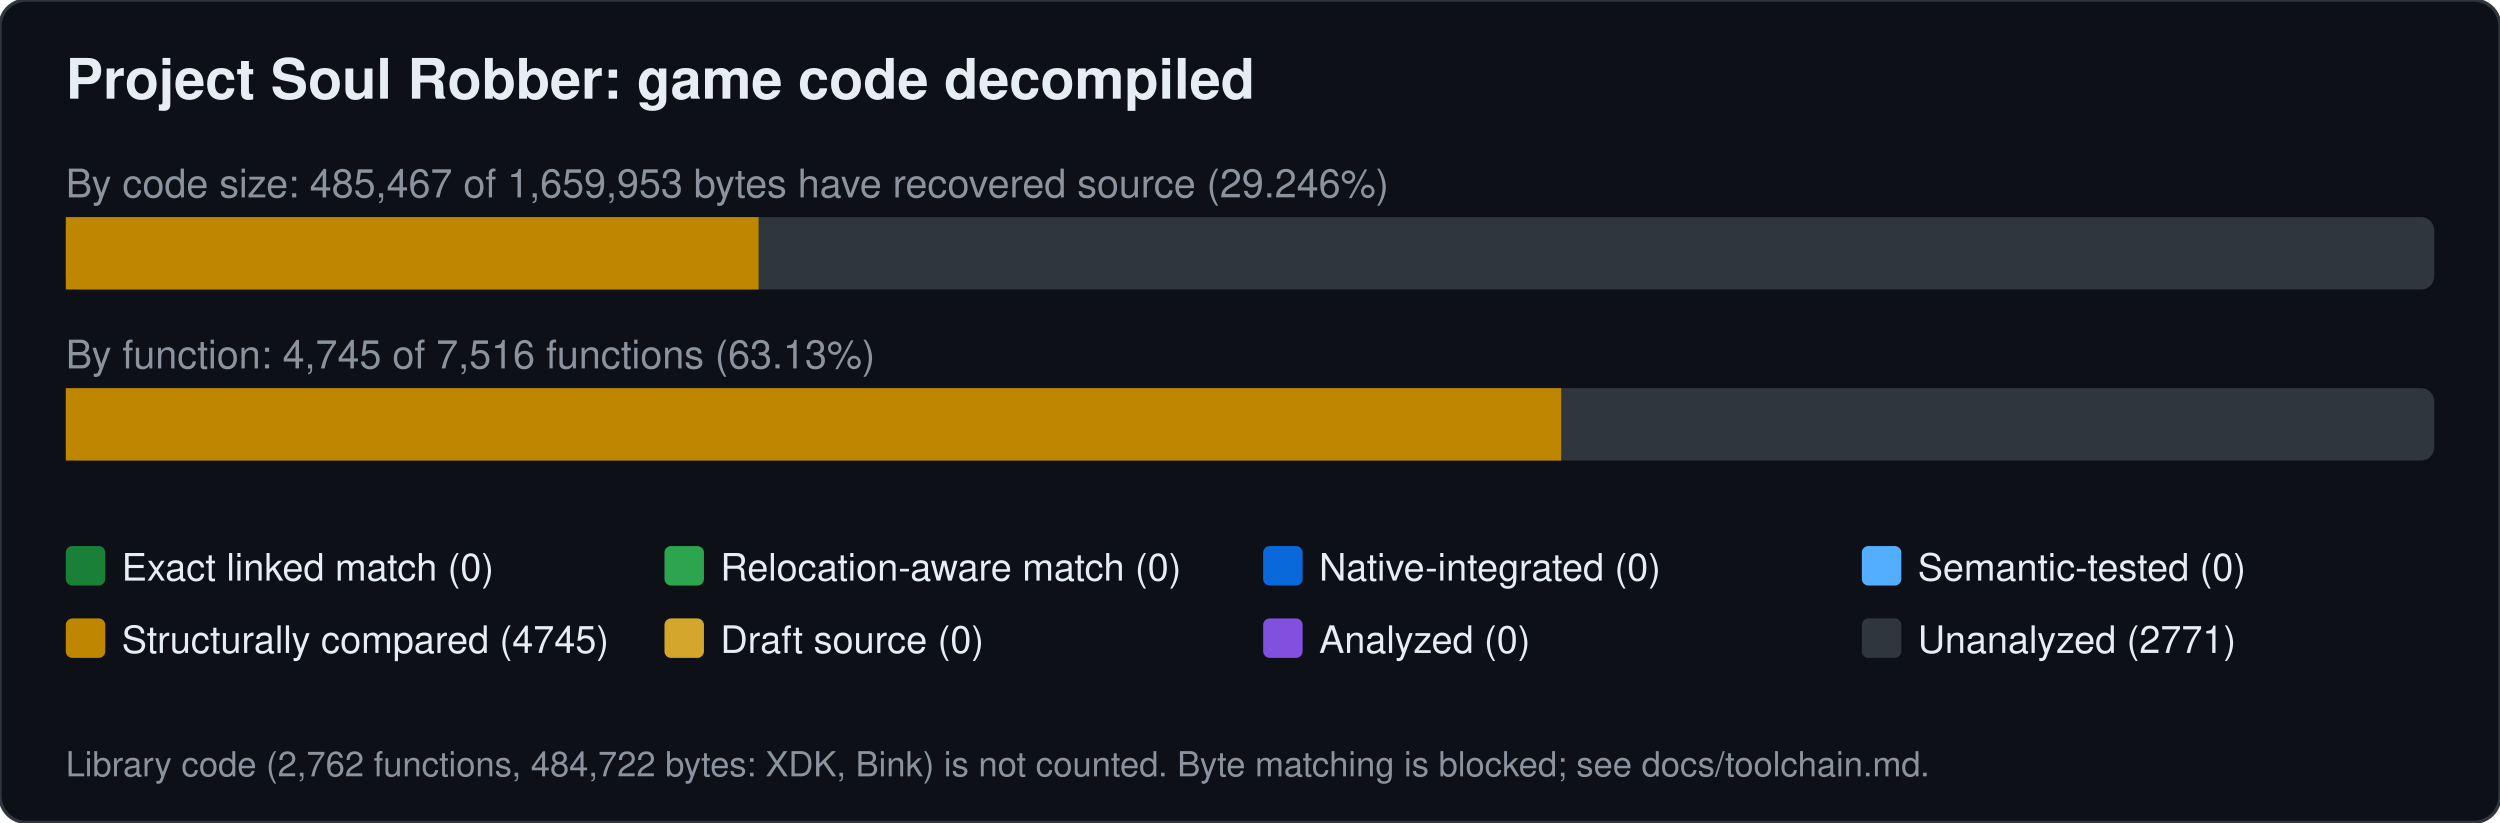
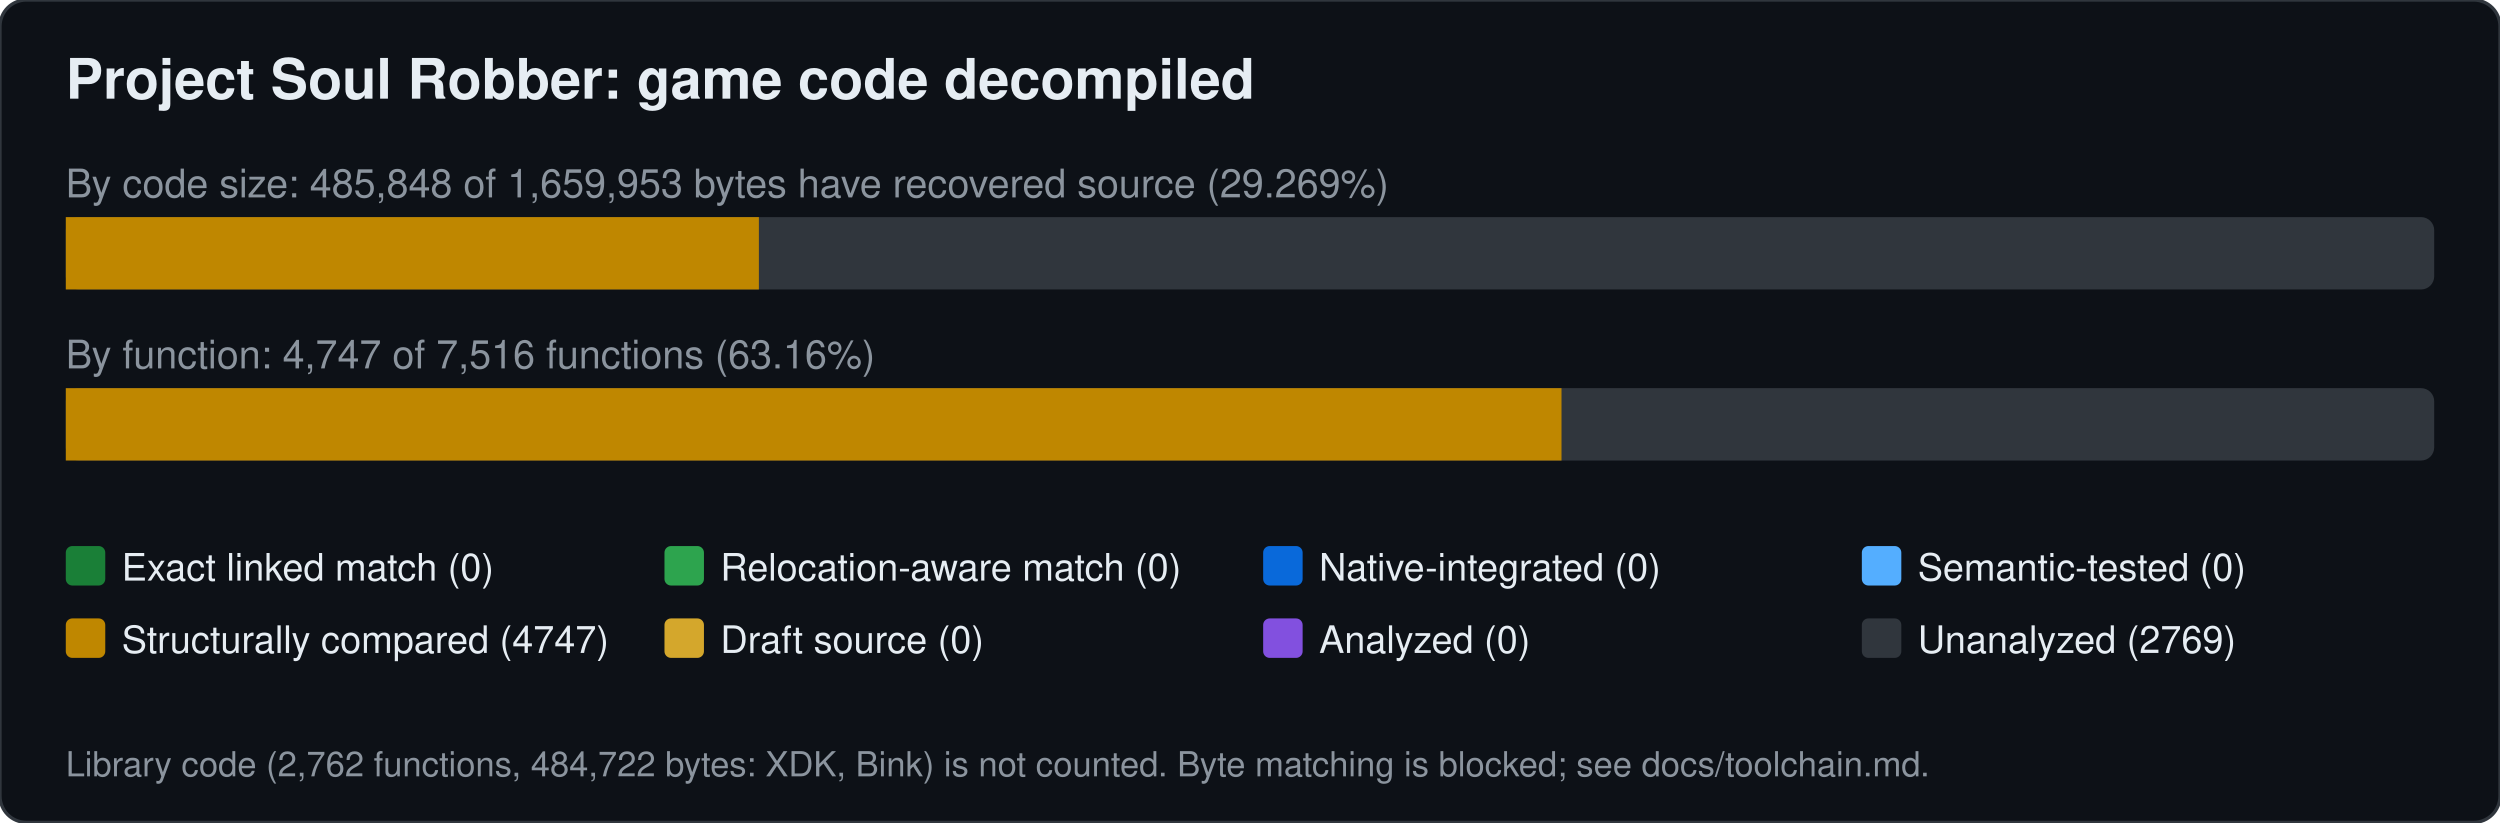
<svg xmlns="http://www.w3.org/2000/svg" width="760" height="250" viewBox="0 0 760 250" font-family="Segoe UI,Helvetica,Arial,sans-serif">
  <rect width="760" height="250" rx="8" fill="#0d1117" stroke="#30363d" />
  <text x="20" y="30" font-size="17" font-weight="600" fill="#e6edf3">Project Soul Robber: game code decompiled</text>
-   <text x="20" y="60" font-size="12" fill="#8b949e">By code size: 485,467 of 1,659,953 bytes have recovered source (29.246%)</text>
+   <text x="20" y="60" font-size="12" fill="#8b949e">By code size: 485,848 of 1,659,953 bytes have recovered source (29.269%)</text>
  <rect x="20" y="66" width="720" height="22" rx="4" fill="#30363d" />
-   <rect x="20.0" y="66" width="210.6" height="22" fill="#bf8700" />
-   <text x="20" y="112" font-size="12" fill="#8b949e">By function: 4,745 of 7,516 functions (63.13%)</text>
+   <rect x="20.0" y="66" width="210.7" height="22" fill="#bf8700" />
+   <text x="20" y="112" font-size="12" fill="#8b949e">By function: 4,747 of 7,516 functions (63.16%)</text>
  <rect x="20" y="118" width="720" height="22" rx="4" fill="#30363d" />
-   <rect x="20.0" y="118" width="454.6" height="22" fill="#bf8700" />
+   <rect x="20.0" y="118" width="454.7" height="22" fill="#bf8700" />
  <rect x="20" y="166" width="12" height="12" rx="2" fill="#1a7f37" />
  <text x="37" y="176.5" font-size="11.5" fill="#e6edf3">Exact linked match (0)</text>
  <rect x="202" y="166" width="12" height="12" rx="2" fill="#2da44e" />
  <text x="219" y="176.5" font-size="11.5" fill="#e6edf3">Relocation-aware match (0)</text>
  <rect x="384" y="166" width="12" height="12" rx="2" fill="#0969da" />
  <text x="401" y="176.5" font-size="11.5" fill="#e6edf3">Native-integrated (0)</text>
  <rect x="566" y="166" width="12" height="12" rx="2" fill="#54aeff" />
  <text x="583" y="176.5" font-size="11.5" fill="#e6edf3">Semantic-tested (0)</text>
  <rect x="20" y="188" width="12" height="12" rx="2" fill="#bf8700" />
-   <text x="37" y="198.5" font-size="11.5" fill="#e6edf3">Structurally compared (4745)</text>
+   <text x="37" y="198.5" font-size="11.5" fill="#e6edf3">Structurally compared (4747)</text>
  <rect x="202" y="188" width="12" height="12" rx="2" fill="#d4a72c" />
  <text x="219" y="198.5" font-size="11.5" fill="#e6edf3">Draft source (0)</text>
  <rect x="384" y="188" width="12" height="12" rx="2" fill="#8250df" />
  <text x="401" y="198.5" font-size="11.5" fill="#e6edf3">Analyzed (0)</text>
  <rect x="566" y="188" width="12" height="12" rx="2" fill="#30363d" />
-   <text x="583" y="198.5" font-size="11.5" fill="#e6edf3">Unanalyzed (2771)</text>
+   <text x="583" y="198.5" font-size="11.5" fill="#e6edf3">Unanalyzed (2769)</text>
  <text x="20" y="236" font-size="10.5" fill="#8b949e">Library code (2,762 functions, 484,722 bytes: XDK, Bink) is not counted. Byte matching is blocked; see docs/toolchain.md.</text>
</svg>
